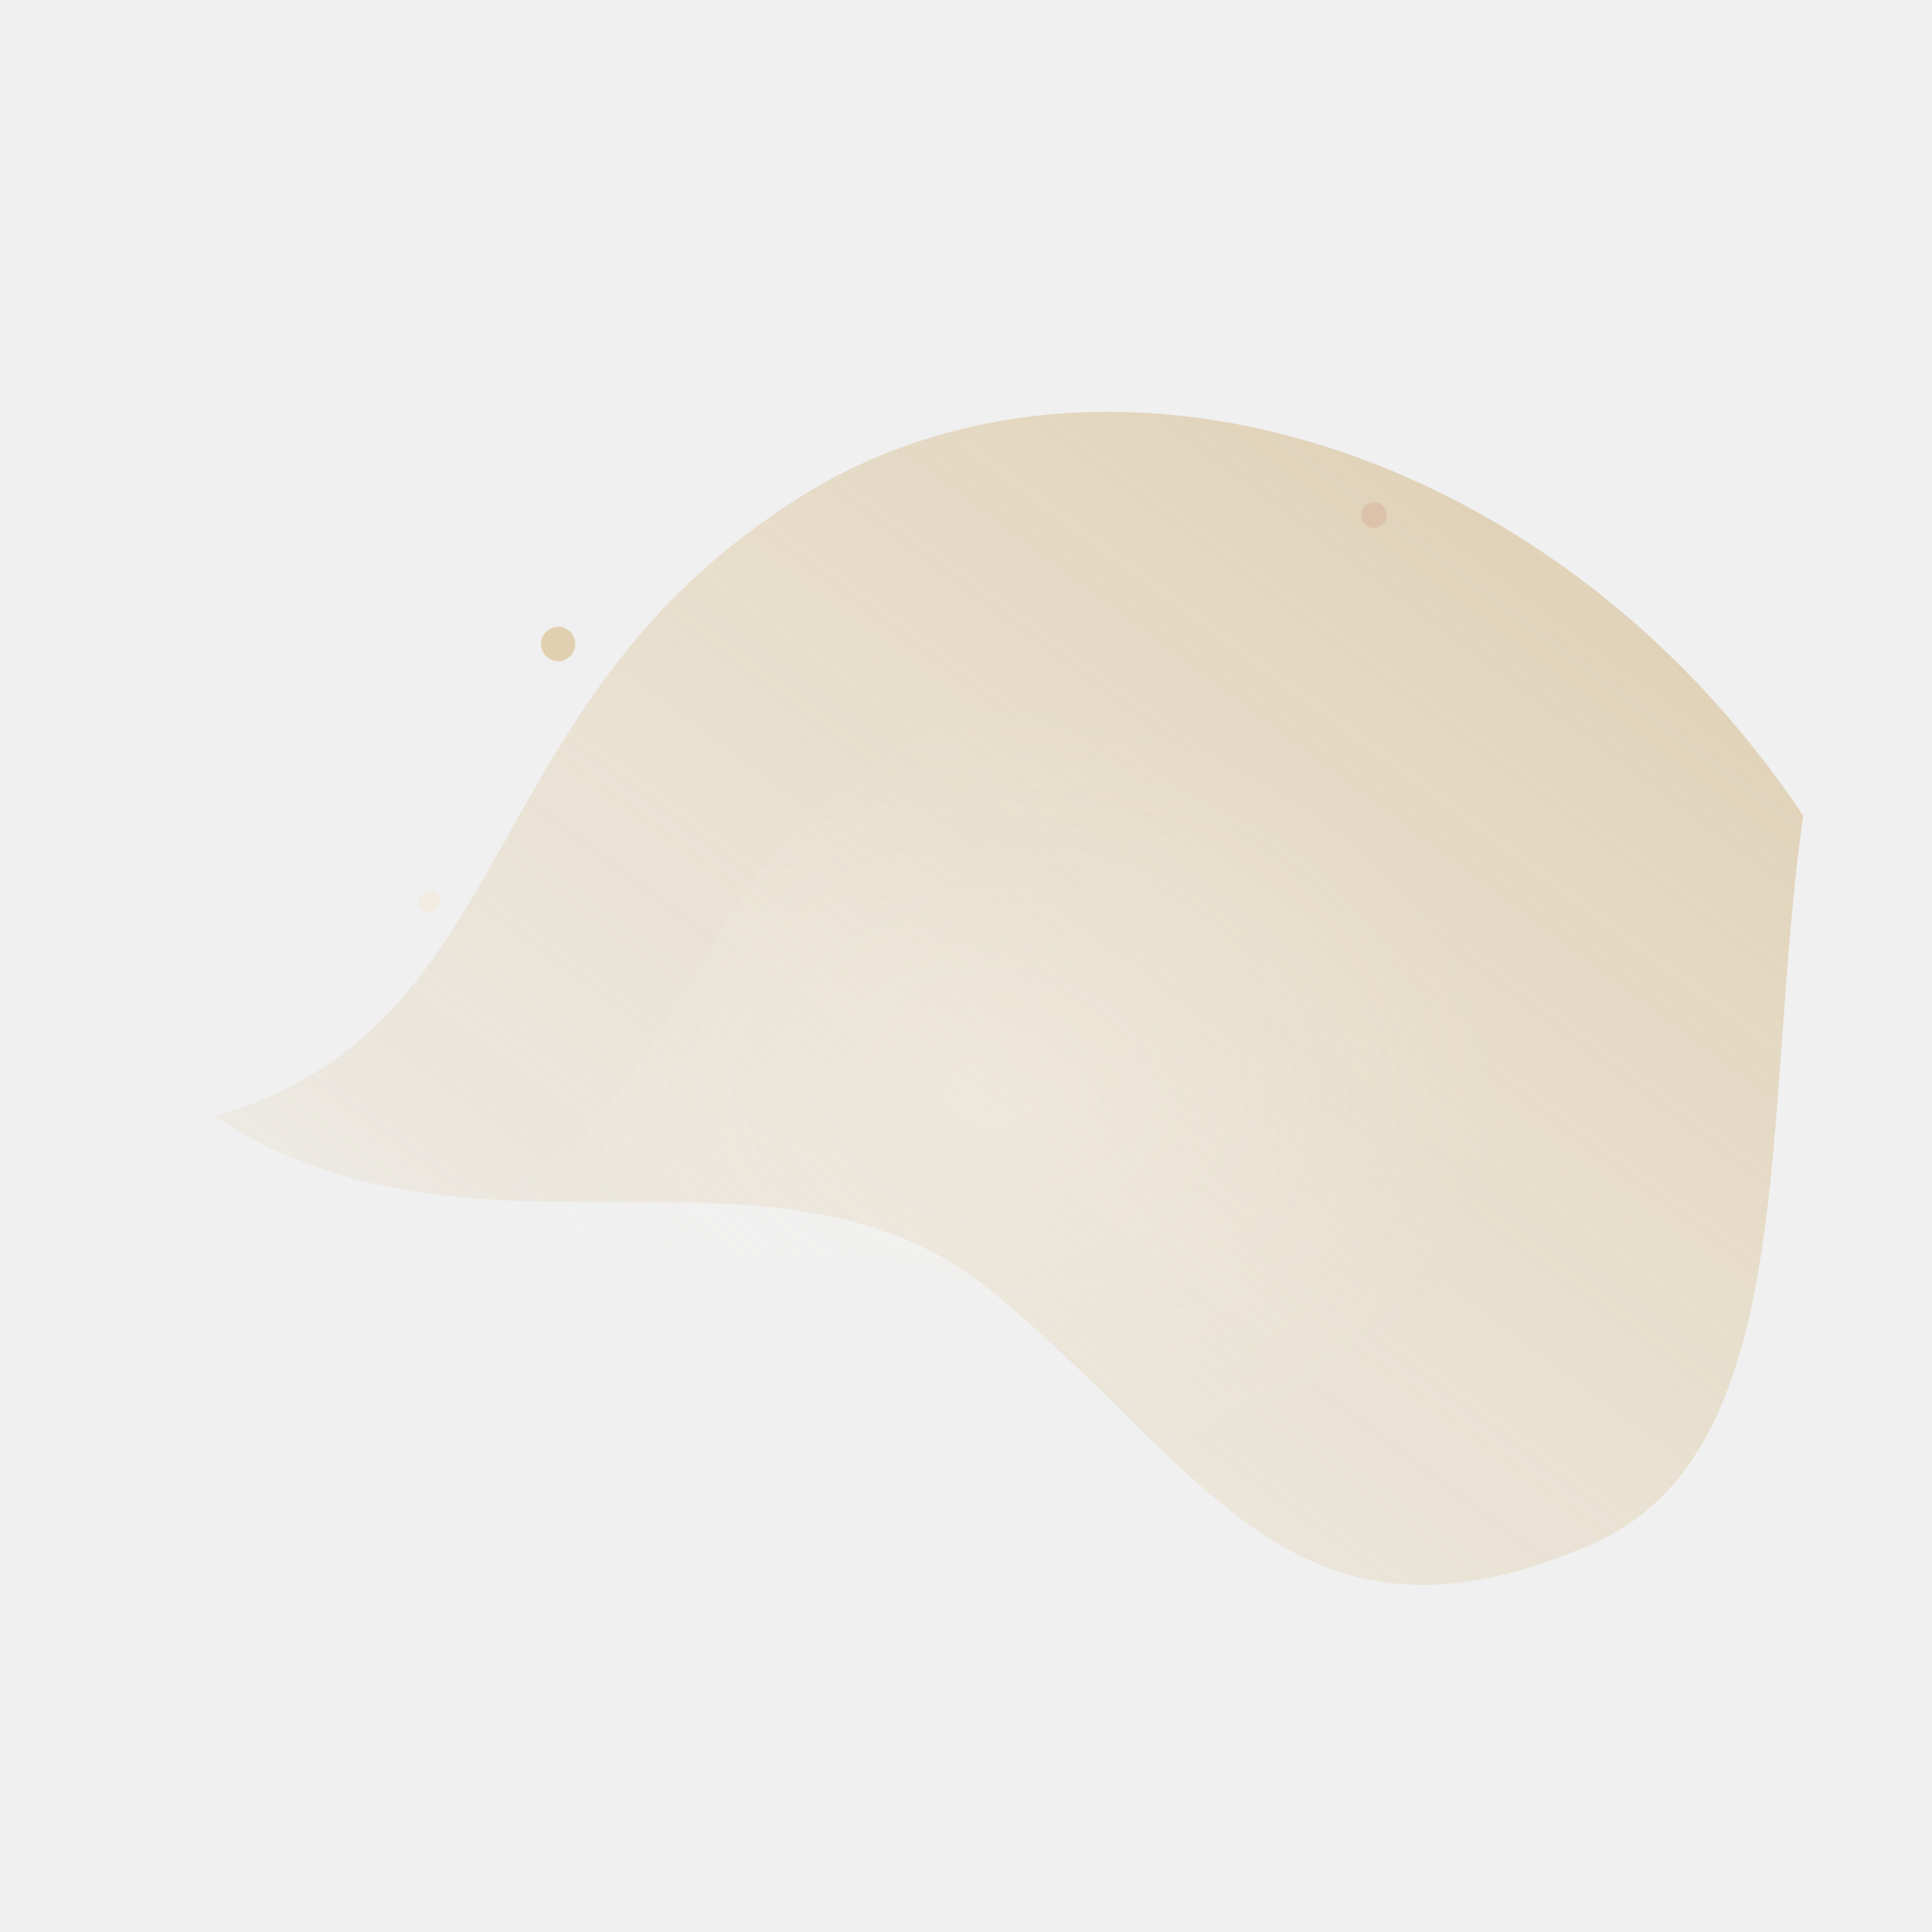
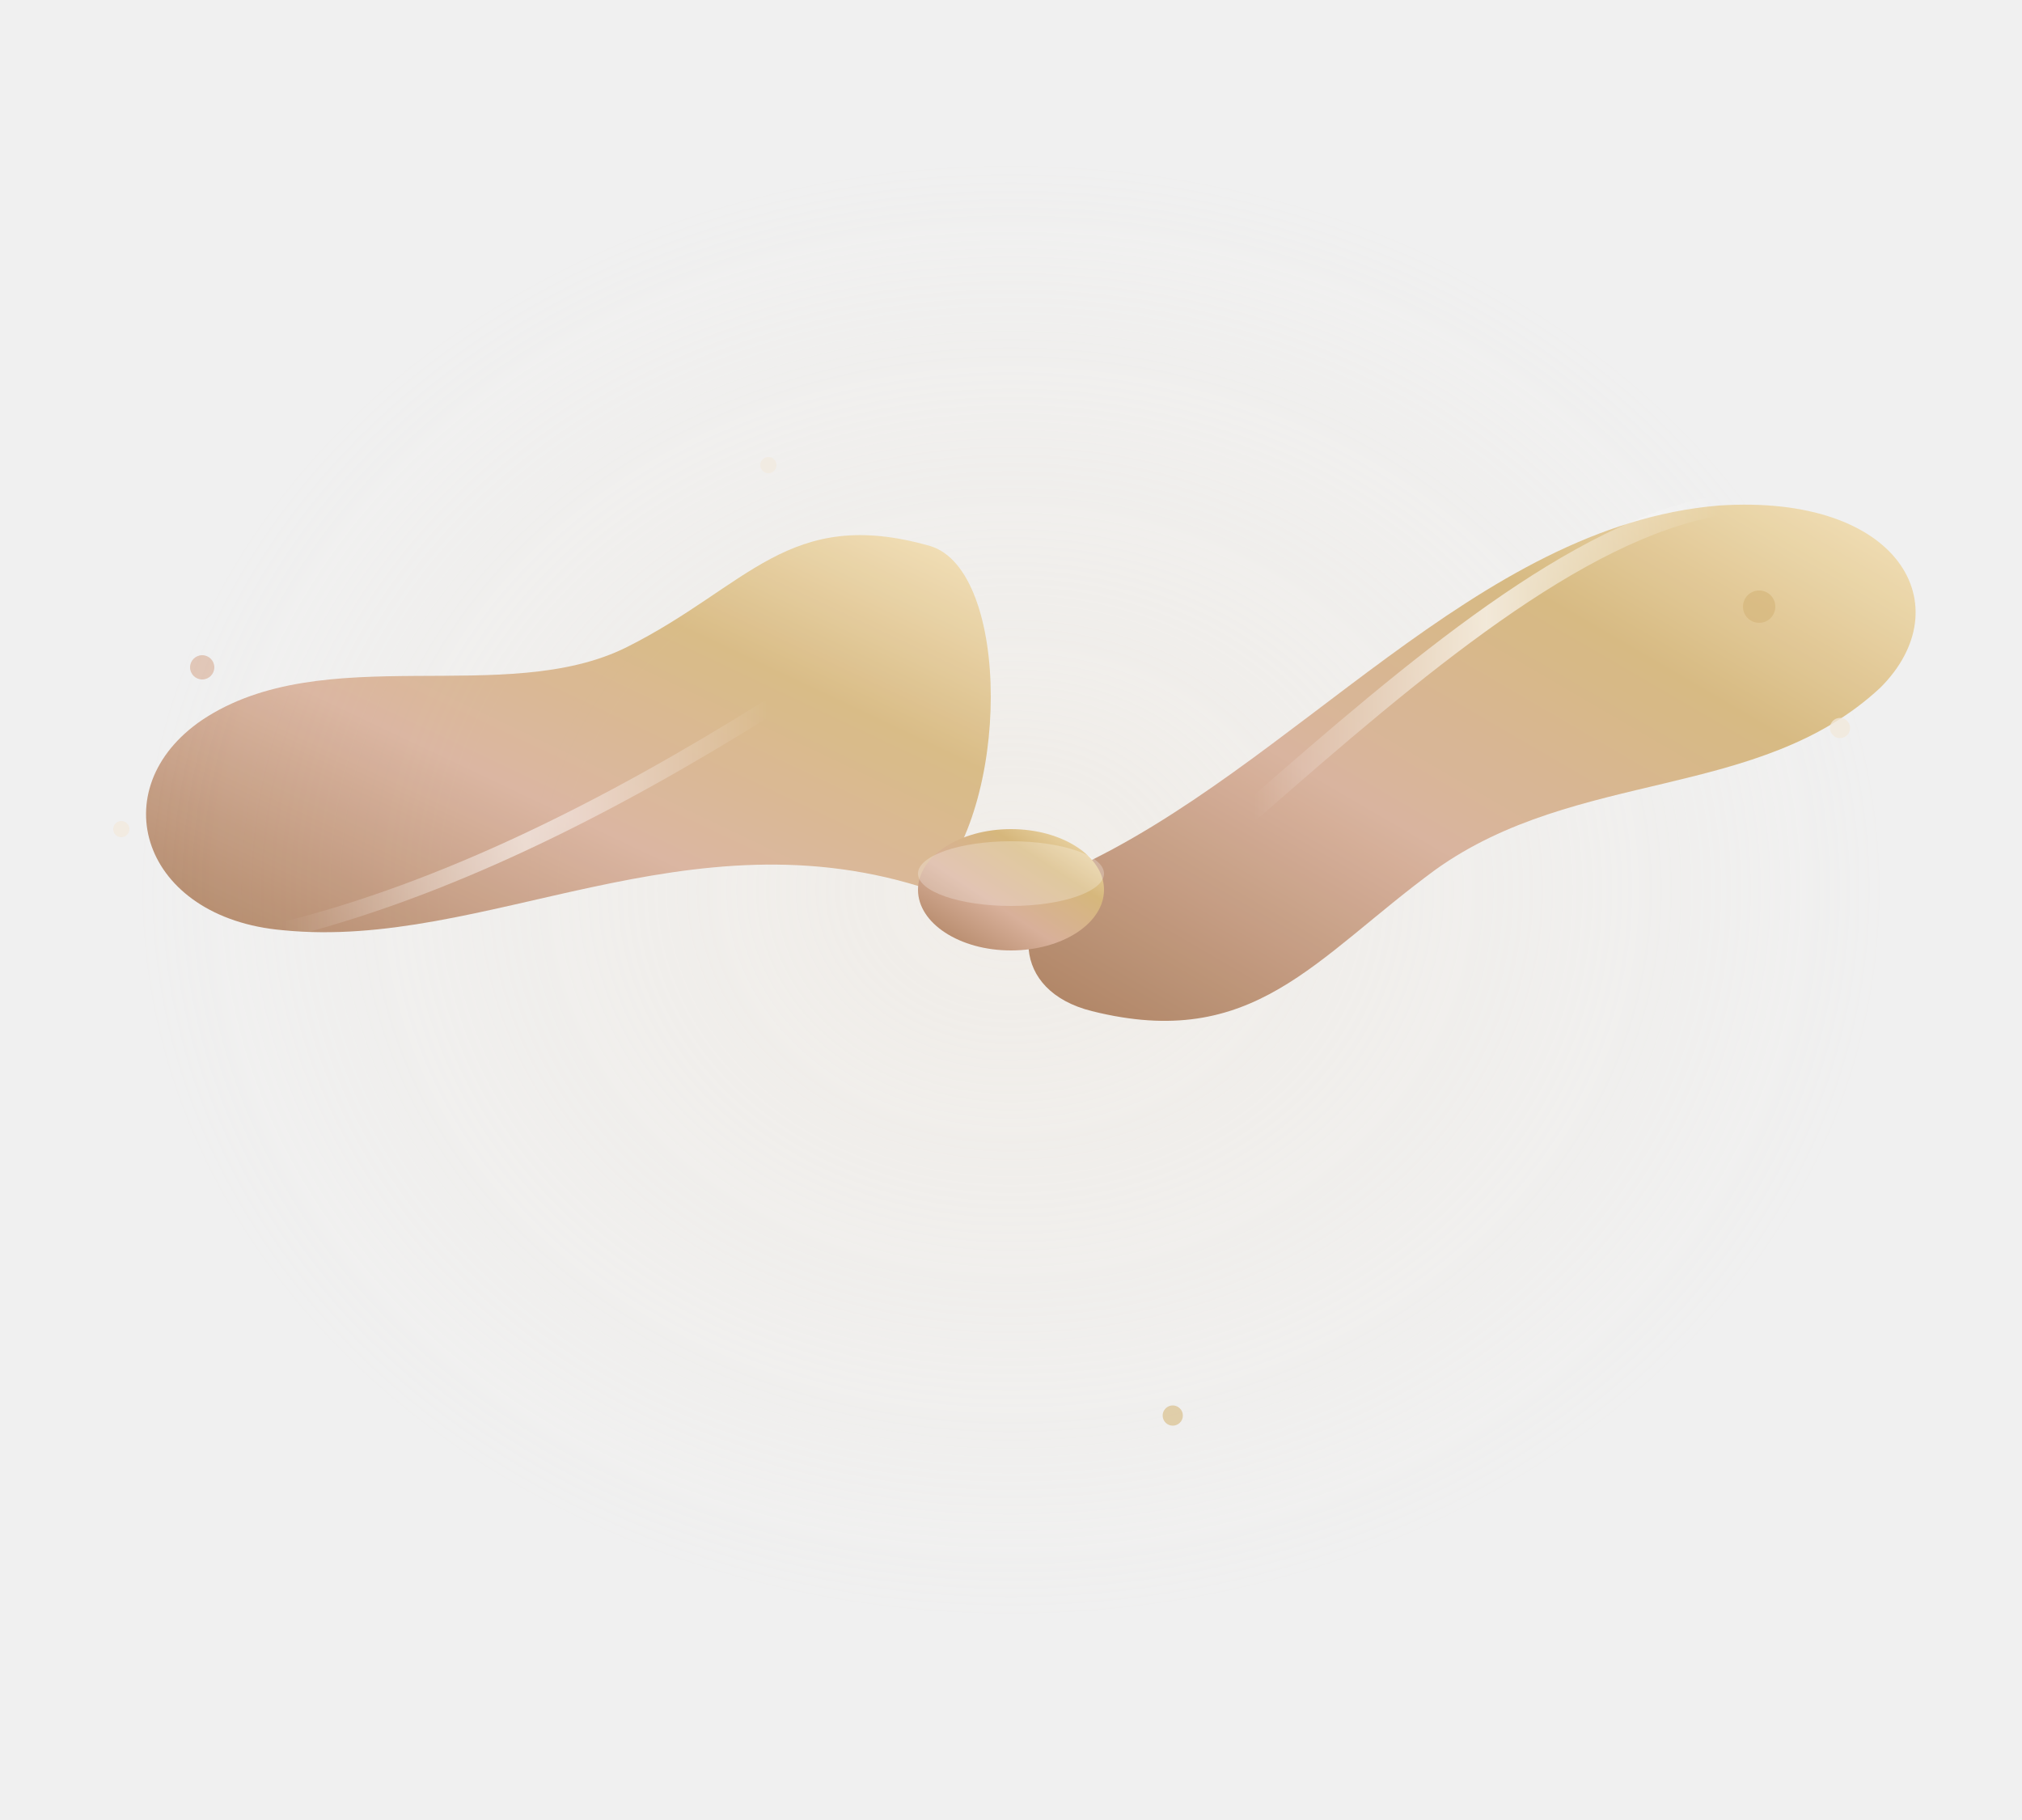
- <svg xmlns="http://www.w3.org/2000/svg" viewBox="0 0 900 900" fill="none">
+ <svg xmlns="http://www.w3.org/2000/svg" viewBox="0 0 1000 900" fill="none">
  <defs>
-     <linearGradient id="splash2a" x1="1" y1="0" x2="0" y2="1">
-       <stop offset="0%" stop-color="#C9A96E" stop-opacity="0.5" />
-       <stop offset="55%" stop-color="#D6B77C" stop-opacity="0.24" />
-       <stop offset="100%" stop-color="#C9A96E" stop-opacity="0" />
+     <linearGradient id="rib2Main" x1="1" y1="0" x2="0" y2="1">
+       <stop offset="0%" stop-color="#f4e2b8" />
+       <stop offset="30%" stop-color="#D6B77C" />
+       <stop offset="60%" stop-color="#D8B09A" />
+       <stop offset="100%" stop-color="#a97c5a" />
    </linearGradient>
-     <radialGradient id="splash2b" cx="50%" cy="50%" r="50%">
-       <stop offset="0%" stop-color="#F8F4EC" stop-opacity="0.45" />
-       <stop offset="100%" stop-color="#F8F4EC" stop-opacity="0" />
+     <linearGradient id="rib2Sheen" x1="0" y1="0" x2="1" y2="0">
+       <stop offset="0%" stop-color="#ffffff" stop-opacity="0" />
+       <stop offset="50%" stop-color="#ffffff" stop-opacity="0.85" />
+       <stop offset="100%" stop-color="#ffffff" stop-opacity="0" />
+     </linearGradient>
+     <radialGradient id="rib2Soft" cx="50%" cy="50%" r="50%">
+       <stop offset="0%" stop-color="#F2E8DA" stop-opacity="0.35" />
+       <stop offset="100%" stop-color="#F2E8DA" stop-opacity="0" />
    </radialGradient>
  </defs>
-   <path d="M840 380            C 720 200, 500 140, 360 240            C 220 336, 240 480, 100 520            C 220 600, 360 520, 460 600            C 560 680, 600 780, 740 720            C 840 678, 820 520, 840 380 Z" fill="url(#splash2a)" />
-   <path d="M700 420 C 620 320, 480 300, 400 360 C 310 428, 320 520, 220 560            C 320 610, 400 560, 470 610 C 540 660, 570 720, 660 680 C 720 654, 700 520, 700 420 Z" fill="url(#splash2b)" opacity="0.65" />
-   <circle cx="260" cy="300" r="8" fill="#D6B77C" opacity="0.55" />
-   <circle cx="200" cy="420" r="5" fill="#F2E8DA" opacity="0.65" />
-   <circle cx="640" cy="240" r="6" fill="#D8B09A" opacity="0.5" />
+   <ellipse cx="500" cy="440" rx="430" ry="360" fill="url(#rib2Soft)" />
+   <path d="M530 430            C 640 380, 730 260, 850 250            C 940 244, 970 300, 930 340            C 870 396, 780 380, 710 430            C 650 474, 620 520, 540 500            C 500 490, 500 452, 530 430 Z" fill="url(#rib2Main)" opacity="0.94" />
+   <path d="M850 250 C 780 262, 700 330, 620 400" stroke="url(#rib2Sheen)" stroke-width="10" stroke-linecap="round" fill="none" opacity="0.8" />
+   <path d="M460 440            C 340 400, 240 470, 140 460            C 70 454, 50 390, 100 356            C 160 316, 250 350, 310 320            C 370 290, 390 250, 460 270            C 500 282, 500 400, 460 440 Z" fill="url(#rib2Main)" opacity="0.9" />
+   <path d="M140 460 C 220 440, 300 400, 380 350" stroke="url(#rib2Sheen)" stroke-width="8" stroke-linecap="round" fill="none" opacity="0.65" />
+   <ellipse cx="500" cy="440" rx="46" ry="30" fill="url(#rib2Main)" />
+   <ellipse cx="500" cy="432" rx="46" ry="16" fill="#ffffff" opacity="0.25" />
+   <circle cx="870" cy="300" r="8" fill="#D6B77C" opacity="0.7" />
+   <circle cx="910" cy="360" r="5" fill="#F2E8DA" opacity="0.75" />
+   <circle cx="100" cy="330" r="6" fill="#D8B09A" opacity="0.65" />
+   <circle cx="60" cy="410" r="4" fill="#F2E8DA" opacity="0.7" />
+   <circle cx="580" cy="700" r="5" fill="#D6B77C" opacity="0.6" />
+   <circle cx="380" cy="230" r="4" fill="#F2E8DA" opacity="0.6" />
</svg>
